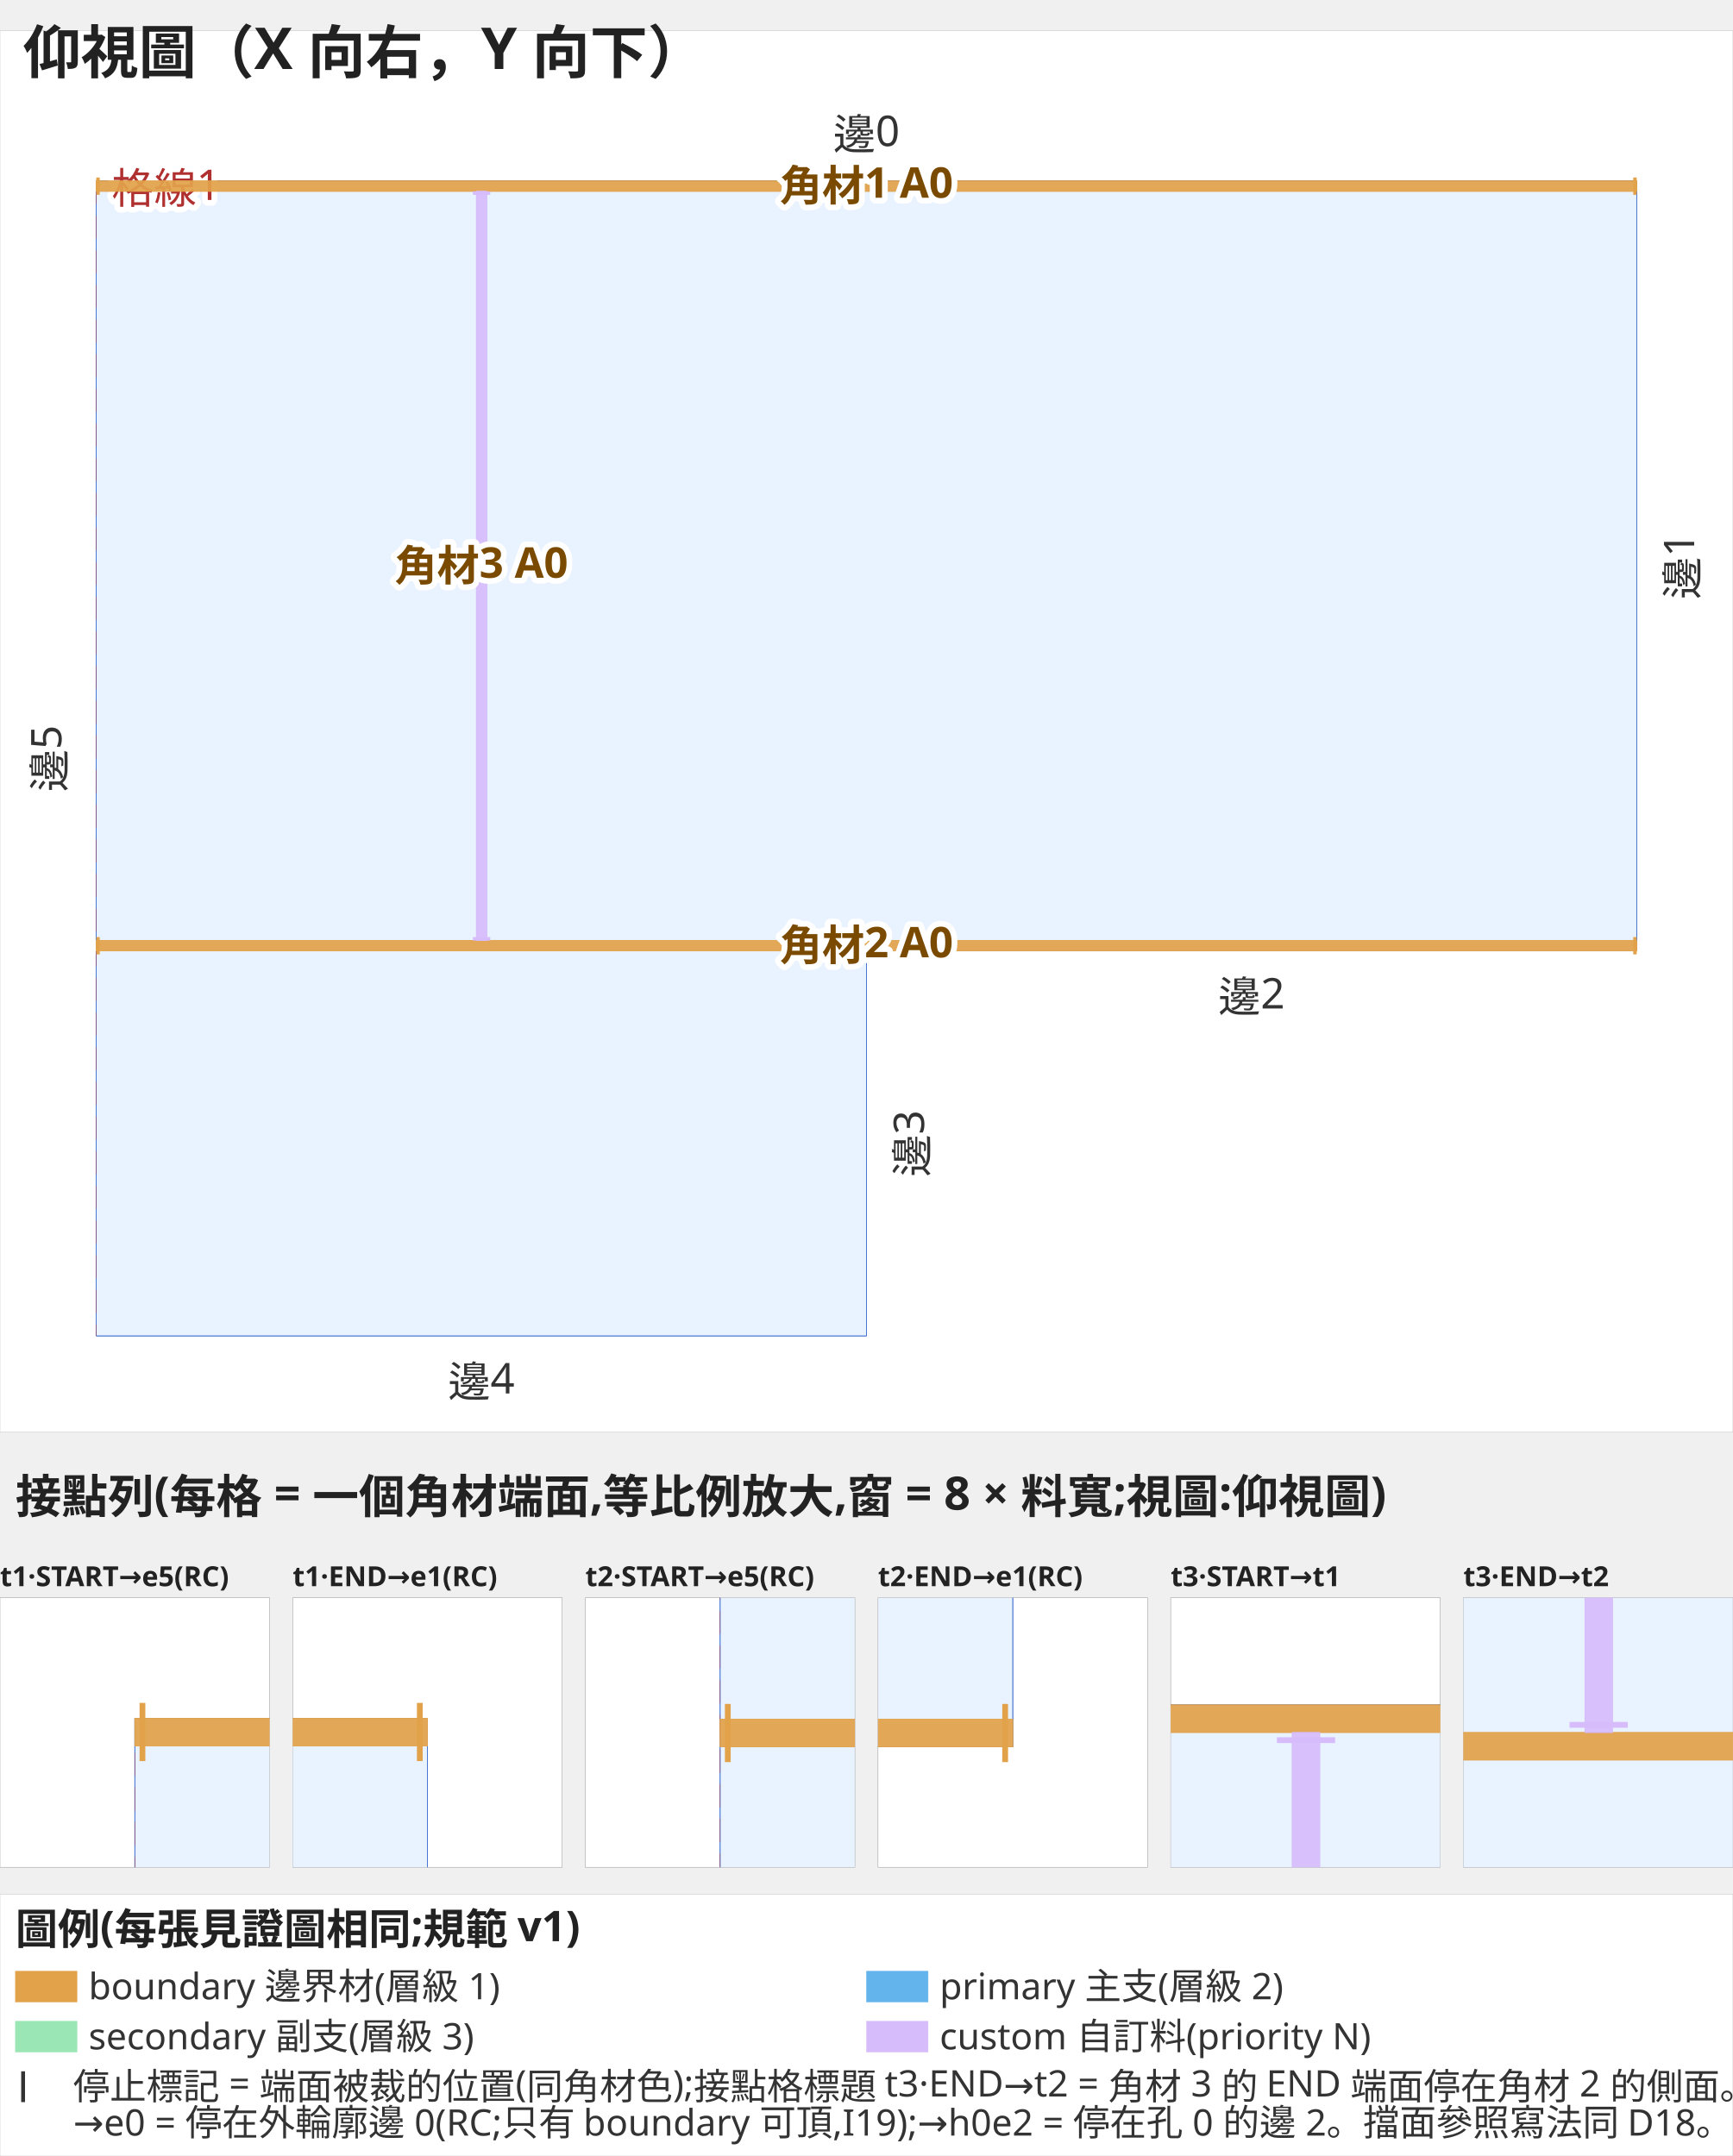
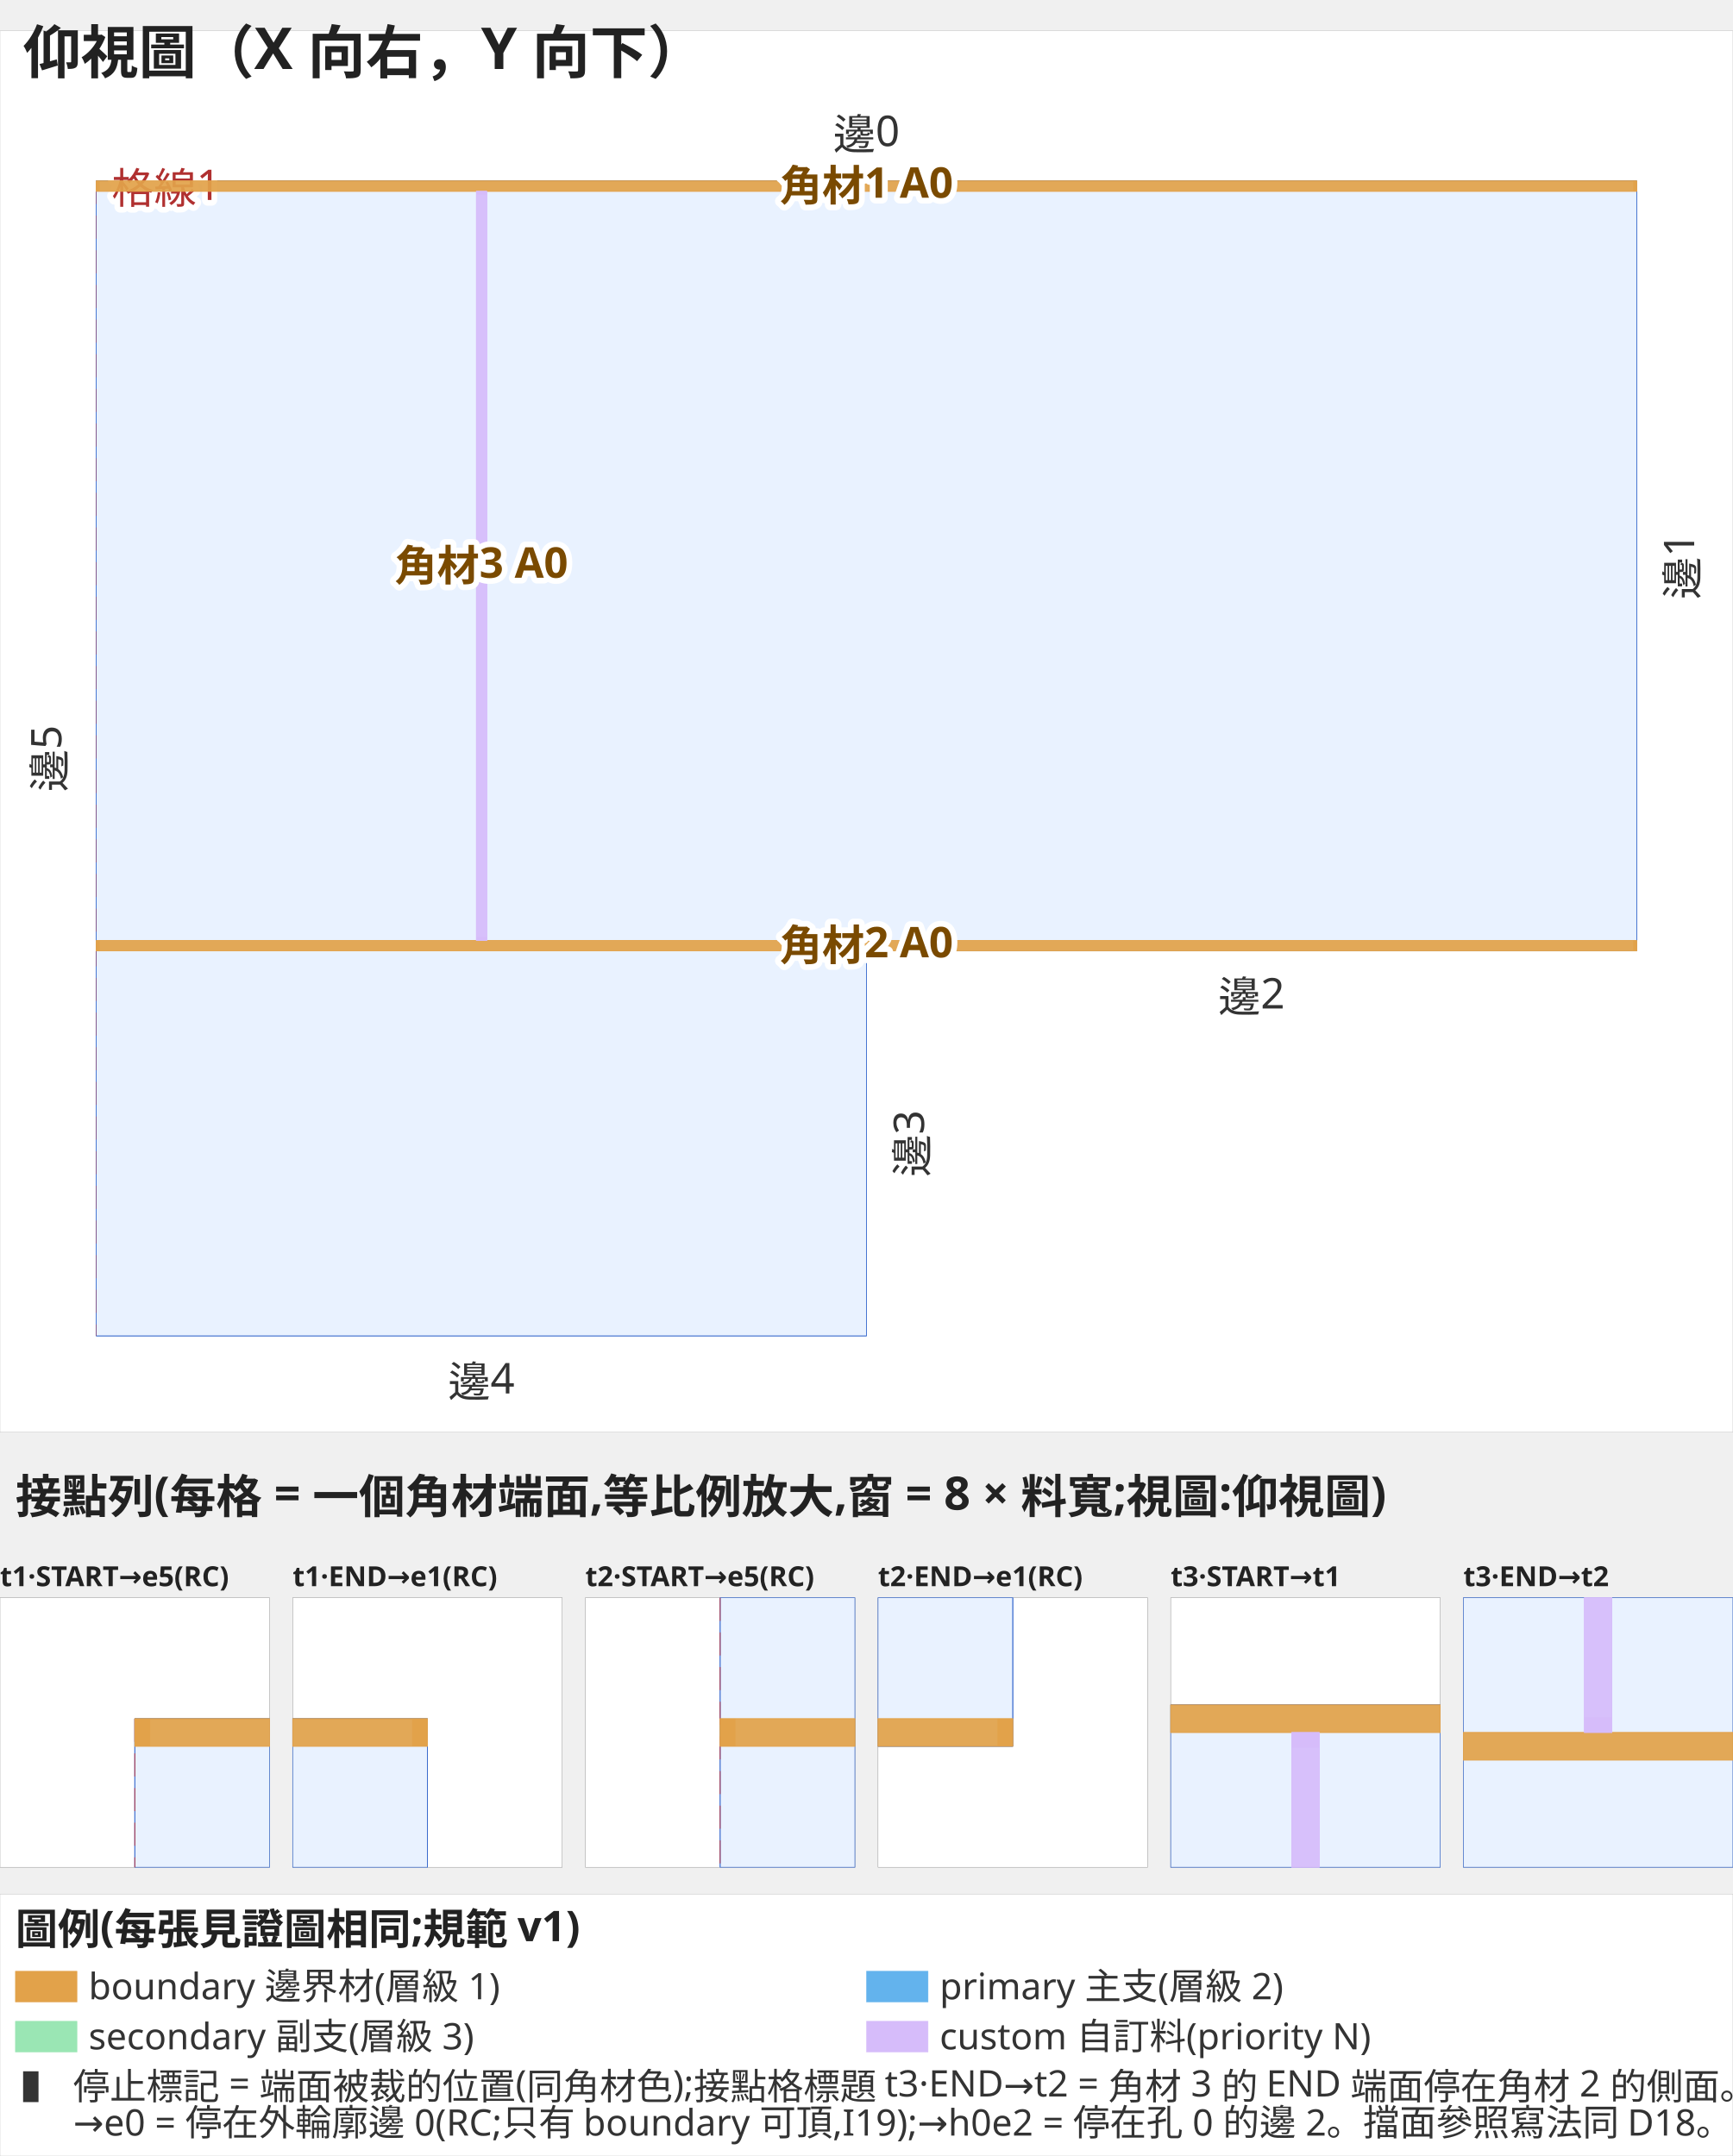
<svg xmlns="http://www.w3.org/2000/svg" width="100%" viewBox="0 1460 4500 5600" data-full="0 1460 4500 5600">
  <style>
  polygon, line, rect { vector-effect: non-scaling-stroke; }
  .frame { fill: #ffffff; stroke: #bbbbbb; stroke-width: 1px; }
  .title { font: bold 150px sans-serif; fill: #222222; }
  .label { font: 110px sans-serif; fill: #333333; text-anchor: middle; dominant-baseline: middle; }
  .guide-label { text-anchor: start; fill: #b03030; }
  .timber-label { fill: #7a4a00; font-weight: bold; }
  .guide-label, .timber-label { paint-order: stroke; stroke: #ffffff; stroke-width: 30px; stroke-linejoin: round; }
  .surface { fill: #dbe9ff; fill-opacity: 0.6; stroke: #3366cc; stroke-width: 1.5px; }
  .hole { fill: #ffffff; stroke: #3366cc; stroke-width: 1.5px; }
  .edge { stroke: #3366cc; stroke-width: 1.5px; }
  .edge-free { stroke: #e08020; stroke-width: 1.5px; stroke-dasharray: 30 15; }
  .guide { stroke: #cc3333; stroke-width: 1px; stroke-dasharray: 60 30; }
  .timber-face { fill: #ffd27f; fill-opacity: 0.5; stroke: #a06000; stroke-width: 1.5px; }
  .timber-face-near { fill-opacity: 0.85; }
</style>
-   <style id="witness">.role-boundary{fill:#e2a24a;stroke:#e2a24a}.role-primary{fill:#63b3ed;stroke:#63b3ed}.role-secondary{fill:#9ae6b4;stroke:#9ae6b4}.role-custom{fill:#d6bcfa;stroke:#d6bcfa}.stop{fill:none;stroke-linecap:butt}.stop-label{font:bold 110px sans-serif;dominant-baseline:middle;paint-order:stroke;stroke:#ffffff;stroke-width:30px;stroke-linejoin:round}.tile-frame{fill:#ffffff;stroke:#888888;stroke-width:1px}.tile-title{font:bold 72px sans-serif;fill:#222222}.tile .label{display:none}.legend-title{font:bold 110px sans-serif;fill:#222222}.legend-text{font:95px sans-serif;fill:#333333;dominant-baseline:middle}.legend-box{fill:#ffffff;stroke:#bbbbbb;stroke-width:1px}.section-title{font:bold 120px sans-serif;fill:#222222}</style>
+   <style id="witness">.role-boundary{fill:#e2a24a;stroke:#e2a24a}.role-primary{fill:#63b3ed;stroke:#63b3ed}.role-secondary{fill:#9ae6b4;stroke:#9ae6b4}.role-custom{fill:#d6bcfa;stroke:#d6bcfa}.stop{stroke:none}.stop-label{font:bold 110px sans-serif;dominant-baseline:middle;paint-order:stroke;stroke:#ffffff;stroke-width:30px;stroke-linejoin:round}.tile-frame{fill:#ffffff;stroke:#888888;stroke-width:1px}.tile-title{font:bold 72px sans-serif;fill:#222222}.tile line.edge,.tile line.guide,.tile line.edge-free{stroke-width:2px}.legend-title{font:bold 110px sans-serif;fill:#222222}.legend-text{font:95px sans-serif;fill:#333333;dominant-baseline:middle}.legend-box{fill:#ffffff;stroke:#bbbbbb;stroke-width:1px}.section-title{font:bold 120px sans-serif;fill:#222222}</style>
  <g transform="translate(250,1930)" data-view="bottom">
    <rect class="frame" x="-250" y="-390" width="4500" height="3640" />
    <text x="-190" y="-280" class="title">仰視圖（X 向右，Y 向下）</text>
    <polygon points="0,0 4000,0 4000,2000 2000,2000 2000,3000 0,3000" class="surface" />
    <line x1="0" y1="0" x2="4000" y2="0" class="edge" />
    <text x="2000" y="-120" class="label">邊0</text>
    <line x1="4000" y1="0" x2="4000" y2="2000" class="edge" />
    <text x="4120" y="1000" class="label" transform="rotate(-90 4120 1000)">邊1</text>
    <line x1="4000" y1="2000" x2="2000" y2="2000" class="edge" />
    <text x="3000" y="2120" class="label">邊2</text>
    <line x1="2000" y1="2000" x2="2000" y2="3000" class="edge" />
    <text x="2120" y="2500" class="label" transform="rotate(-90 2120 2500)">邊3</text>
    <line x1="2000" y1="3000" x2="0" y2="3000" class="edge" />
    <text x="1000" y="3120" class="label">邊4</text>
    <line x1="0" y1="3000" x2="0" y2="0" class="edge" />
    <text x="-120" y="1500" class="label" transform="rotate(-90 -120 1500)">邊5</text>
    <line x1="0" y1="0" x2="0" y2="3000" class="guide" />
    <text x="40" y="20" class="label guide-label">格線1</text>
    <polygon points="0,0 4000,0 4000,27 0,27" class="timber-face role-boundary" data-t="1" />
    <polygon points="0,0 0,27 4000,27 4000,0" class="timber-face timber-face-near role-boundary" data-t="1" />
    <text x="2000" y="13" class="label timber-label">角材1 A0</text>
    <polygon points="0,1973 4000,1973 4000,2000 0,2000" class="timber-face role-boundary" data-t="2" />
    <polygon points="0,1973 0,2000 4000,2000 4000,1973" class="timber-face timber-face-near role-boundary" data-t="2" />
    <text x="2000" y="1986" class="label timber-label">角材2 A0</text>
    <polygon points="1014,27 1014,1973 987,1973 987,27" class="timber-face role-custom" data-t="3" />
    <polygon points="1014,27 987,27 987,1973 1014,1973" class="timber-face timber-face-near role-custom" data-t="3" />
    <text x="1000" y="1000" class="label timber-label">角材3 A0</text>
-     <line x1="4.5" y1="-9" x2="4.5" y2="36" class="stop" stroke="#e2a24a" stroke-width="9" data-joint="t1.START" />
-     <line x1="3995.5" y1="-9" x2="3995.5" y2="36" class="stop" stroke="#e2a24a" stroke-width="9" data-joint="t1.END" />
-     <line x1="4.5" y1="1964" x2="4.5" y2="2009" class="stop" stroke="#e2a24a" stroke-width="9" data-joint="t2.START" />
-     <line x1="3995.5" y1="1964" x2="3995.5" y2="2009" class="stop" stroke="#e2a24a" stroke-width="9" data-joint="t2.END" />
-     <line x1="978" y1="31.5" x2="1023" y2="31.5" class="stop" stroke="#d6bcfa" stroke-width="9" data-joint="t3.START" />
-     <line x1="978" y1="1968.5" x2="1023" y2="1968.5" class="stop" stroke="#d6bcfa" stroke-width="9" data-joint="t3.END" />
+     <rect x="0" y="0" width="9" height="27" class="stop" fill="#e2a24a" data-joint="t1.START" />
+     <rect x="3991" y="0" width="9" height="27" class="stop" fill="#e2a24a" data-joint="t1.END" />
+     <rect x="0" y="1973" width="9" height="27" class="stop" fill="#e2a24a" data-joint="t2.START" />
+     <rect x="3991" y="1973" width="9" height="27" class="stop" fill="#e2a24a" data-joint="t2.END" />
+     <rect x="987" y="27" width="27" height="9" class="stop" fill="#d6bcfa" data-joint="t3.START" />
+     <rect x="987" y="1964" width="27" height="9" class="stop" fill="#d6bcfa" data-joint="t3.END" />
  </g>
  <text x="40" y="5390" class="section-title">接點列(每格 = 一個角材端面,等比例放大,窗 = 8 × 料寬;視圖:仰視圖)</text>
  <text x="0" y="5580" class="tile-title">t1·START→e5(RC)</text>
  <rect x="0" y="5610" width="700" height="700" class="tile-frame" />
-   <svg x="0" y="5610" width="700" height="700" viewBox="-132 -118 264 264" preserveAspectRatio="xMidYMid meet" class="tile" data-joint="t1.START">
-     <polygon points="0,0 4000,0 4000,2000 2000,2000 2000,3000 0,3000" class="surface" />
-     <line x1="0" y1="0" x2="4000" y2="0" class="edge" />
-     <line x1="4000" y1="0" x2="4000" y2="2000" class="edge" />
-     <line x1="4000" y1="2000" x2="2000" y2="2000" class="edge" />
-     <line x1="2000" y1="2000" x2="2000" y2="3000" class="edge" />
-     <line x1="2000" y1="3000" x2="0" y2="3000" class="edge" />
-     <line x1="0" y1="3000" x2="0" y2="0" class="edge" />
-     <line x1="0" y1="0" x2="0" y2="3000" class="guide" />
-     <polygon points="0,0 4000,0 4000,27 0,27" class="timber-face role-boundary" data-t="1" />
-     <polygon points="0,0 0,27 4000,27 4000,0" class="timber-face timber-face-near role-boundary" data-t="1" />
-     <polygon points="0,1973 4000,1973 4000,2000 0,2000" class="timber-face role-boundary" data-t="2" />
-     <polygon points="0,1973 0,2000 4000,2000 4000,1973" class="timber-face timber-face-near role-boundary" data-t="2" />
-     <polygon points="1014,27 1014,1973 987,1973 987,27" class="timber-face role-custom" data-t="3" />
-     <polygon points="1014,27 987,27 987,1973 1014,1973" class="timber-face timber-face-near role-custom" data-t="3" />
-     <line x1="7.5" y1="-15" x2="7.5" y2="42" class="stop" stroke="#e2a24a" stroke-width="15" data-joint="t1.START" />
-   </svg>
+   <g class="tile" data-joint="t1.START">
+     <polygon points="350,6310 350,5924.2 700,5924.2 700,6310" class="surface" />
+     <line x1="350" y1="5924.2" x2="700" y2="5924.2" class="edge" />
+     <line x1="350" y1="6310" x2="350" y2="5924.2" class="edge" />
+     <line x1="350" y1="5924.2" x2="350" y2="6310" class="guide" />
+     <polygon points="350,5924.2 700,5924.2 700,5995.8 350,5995.8" class="timber-face role-boundary" data-t="1" />
+     <polygon points="700,5924.2 350,5924.2 350,5995.8 700,5995.8" class="timber-face timber-face-near role-boundary" data-t="1" />
+     <polygon points="350,5924.2 389.8,5924.2 389.8,5995.8 350,5995.8" class="stop" data-joint="t1.START" fill="#e2a24a" />
+   </g>
  <text x="760" y="5580" class="tile-title">t1·END→e1(RC)</text>
  <rect x="760" y="5610" width="700" height="700" class="tile-frame" />
-   <svg x="760" y="5610" width="700" height="700" viewBox="3868 -118 264 264" preserveAspectRatio="xMidYMid meet" class="tile" data-joint="t1.END">
-     <polygon points="0,0 4000,0 4000,2000 2000,2000 2000,3000 0,3000" class="surface" />
-     <line x1="0" y1="0" x2="4000" y2="0" class="edge" />
-     <line x1="4000" y1="0" x2="4000" y2="2000" class="edge" />
-     <line x1="4000" y1="2000" x2="2000" y2="2000" class="edge" />
-     <line x1="2000" y1="2000" x2="2000" y2="3000" class="edge" />
-     <line x1="2000" y1="3000" x2="0" y2="3000" class="edge" />
-     <line x1="0" y1="3000" x2="0" y2="0" class="edge" />
-     <line x1="0" y1="0" x2="0" y2="3000" class="guide" />
-     <polygon points="0,0 4000,0 4000,27 0,27" class="timber-face role-boundary" data-t="1" />
-     <polygon points="0,0 0,27 4000,27 4000,0" class="timber-face timber-face-near role-boundary" data-t="1" />
-     <polygon points="0,1973 4000,1973 4000,2000 0,2000" class="timber-face role-boundary" data-t="2" />
-     <polygon points="0,1973 0,2000 4000,2000 4000,1973" class="timber-face timber-face-near role-boundary" data-t="2" />
-     <polygon points="1014,27 1014,1973 987,1973 987,27" class="timber-face role-custom" data-t="3" />
-     <polygon points="1014,27 987,27 987,1973 1014,1973" class="timber-face timber-face-near role-custom" data-t="3" />
-     <line x1="3992.5" y1="-15" x2="3992.5" y2="42" class="stop" stroke="#e2a24a" stroke-width="15" data-joint="t1.END" />
-   </svg>
+   <g class="tile" data-joint="t1.END">
+     <polygon points="760,6310 760,5924.2 1110,5924.2 1110,6310" class="surface" />
+     <line x1="760" y1="5924.2" x2="1110" y2="5924.2" class="edge" />
+     <line x1="1110" y1="5924.2" x2="1110" y2="6310" class="edge" />
+     <polygon points="760,5924.2 1110,5924.2 1110,5995.8 760,5995.8" class="timber-face role-boundary" data-t="1" />
+     <polygon points="760,5924.2 760,5995.8 1110,5995.8 1110,5924.2" class="timber-face timber-face-near role-boundary" data-t="1" />
+     <polygon points="1070.2,5924.2 1110,5924.2 1110,5995.8 1070.2,5995.8" class="stop" data-joint="t1.END" fill="#e2a24a" />
+   </g>
  <text x="1520" y="5580" class="tile-title">t2·START→e5(RC)</text>
  <rect x="1520" y="5610" width="700" height="700" class="tile-frame" />
-   <svg x="1520" y="5610" width="700" height="700" viewBox="-132 1854 264 264" preserveAspectRatio="xMidYMid meet" class="tile" data-joint="t2.START">
-     <polygon points="0,0 4000,0 4000,2000 2000,2000 2000,3000 0,3000" class="surface" />
-     <line x1="0" y1="0" x2="4000" y2="0" class="edge" />
-     <line x1="4000" y1="0" x2="4000" y2="2000" class="edge" />
-     <line x1="4000" y1="2000" x2="2000" y2="2000" class="edge" />
-     <line x1="2000" y1="2000" x2="2000" y2="3000" class="edge" />
-     <line x1="2000" y1="3000" x2="0" y2="3000" class="edge" />
-     <line x1="0" y1="3000" x2="0" y2="0" class="edge" />
-     <line x1="0" y1="0" x2="0" y2="3000" class="guide" />
-     <polygon points="0,0 4000,0 4000,27 0,27" class="timber-face role-boundary" data-t="1" />
-     <polygon points="0,0 0,27 4000,27 4000,0" class="timber-face timber-face-near role-boundary" data-t="1" />
-     <polygon points="0,1973 4000,1973 4000,2000 0,2000" class="timber-face role-boundary" data-t="2" />
-     <polygon points="0,1973 0,2000 4000,2000 4000,1973" class="timber-face timber-face-near role-boundary" data-t="2" />
-     <polygon points="1014,27 1014,1973 987,1973 987,27" class="timber-face role-custom" data-t="3" />
-     <polygon points="1014,27 987,27 987,1973 1014,1973" class="timber-face timber-face-near role-custom" data-t="3" />
-     <line x1="7.5" y1="1958" x2="7.5" y2="2015" class="stop" stroke="#e2a24a" stroke-width="15" data-joint="t2.START" />
-   </svg>
+   <g class="tile" data-joint="t2.START">
+     <polygon points="1870,6310 1870,5610 2220,5610 2220,6310" class="surface" />
+     <line x1="1870" y1="6310" x2="1870" y2="5610" class="edge" />
+     <line x1="1870" y1="5610" x2="1870" y2="6310" class="guide" />
+     <polygon points="1870,5924.2 2220,5924.2 2220,5995.8 1870,5995.8" class="timber-face role-boundary" data-t="2" />
+     <polygon points="2220,5924.2 1870,5924.2 1870,5995.8 2220,5995.8" class="timber-face timber-face-near role-boundary" data-t="2" />
+     <polygon points="1870,5924.2 1909.8,5924.2 1909.8,5995.8 1870,5995.8" class="stop" data-joint="t2.START" fill="#e2a24a" />
+   </g>
  <text x="2280" y="5580" class="tile-title">t2·END→e1(RC)</text>
  <rect x="2280" y="5610" width="700" height="700" class="tile-frame" />
-   <svg x="2280" y="5610" width="700" height="700" viewBox="3868 1854 264 264" preserveAspectRatio="xMidYMid meet" class="tile" data-joint="t2.END">
-     <polygon points="0,0 4000,0 4000,2000 2000,2000 2000,3000 0,3000" class="surface" />
-     <line x1="0" y1="0" x2="4000" y2="0" class="edge" />
-     <line x1="4000" y1="0" x2="4000" y2="2000" class="edge" />
-     <line x1="4000" y1="2000" x2="2000" y2="2000" class="edge" />
-     <line x1="2000" y1="2000" x2="2000" y2="3000" class="edge" />
-     <line x1="2000" y1="3000" x2="0" y2="3000" class="edge" />
-     <line x1="0" y1="3000" x2="0" y2="0" class="edge" />
-     <line x1="0" y1="0" x2="0" y2="3000" class="guide" />
-     <polygon points="0,0 4000,0 4000,27 0,27" class="timber-face role-boundary" data-t="1" />
-     <polygon points="0,0 0,27 4000,27 4000,0" class="timber-face timber-face-near role-boundary" data-t="1" />
-     <polygon points="0,1973 4000,1973 4000,2000 0,2000" class="timber-face role-boundary" data-t="2" />
-     <polygon points="0,1973 0,2000 4000,2000 4000,1973" class="timber-face timber-face-near role-boundary" data-t="2" />
-     <polygon points="1014,27 1014,1973 987,1973 987,27" class="timber-face role-custom" data-t="3" />
-     <polygon points="1014,27 987,27 987,1973 1014,1973" class="timber-face timber-face-near role-custom" data-t="3" />
-     <line x1="3992.5" y1="1958" x2="3992.5" y2="2015" class="stop" stroke="#e2a24a" stroke-width="15" data-joint="t2.END" />
-   </svg>
+   <g class="tile" data-joint="t2.END">
+     <polygon points="2280,5610 2630,5610 2630,5995.8 2280,5995.8" class="surface" />
+     <line x1="2630" y1="5610" x2="2630" y2="5995.8" class="edge" />
+     <line x1="2630" y1="5995.8" x2="2280" y2="5995.8" class="edge" />
+     <polygon points="2280,5924.2 2630,5924.2 2630,5995.8 2280,5995.8" class="timber-face role-boundary" data-t="2" />
+     <polygon points="2280,5924.2 2280,5995.8 2630,5995.8 2630,5924.2" class="timber-face timber-face-near role-boundary" data-t="2" />
+     <polygon points="2590.2,5924.2 2630,5924.2 2630,5995.8 2590.2,5995.8" class="stop" data-joint="t2.END" fill="#e2a24a" />
+   </g>
  <text x="3040" y="5580" class="tile-title">t3·START→t1</text>
  <rect x="3040" y="5610" width="700" height="700" class="tile-frame" />
-   <svg x="3040" y="5610" width="700" height="700" viewBox="868 -105 264 264" preserveAspectRatio="xMidYMid meet" class="tile" data-joint="t3.START">
-     <polygon points="0,0 4000,0 4000,2000 2000,2000 2000,3000 0,3000" class="surface" />
-     <line x1="0" y1="0" x2="4000" y2="0" class="edge" />
-     <line x1="4000" y1="0" x2="4000" y2="2000" class="edge" />
-     <line x1="4000" y1="2000" x2="2000" y2="2000" class="edge" />
-     <line x1="2000" y1="2000" x2="2000" y2="3000" class="edge" />
-     <line x1="2000" y1="3000" x2="0" y2="3000" class="edge" />
-     <line x1="0" y1="3000" x2="0" y2="0" class="edge" />
-     <line x1="0" y1="0" x2="0" y2="3000" class="guide" />
-     <polygon points="0,0 4000,0 4000,27 0,27" class="timber-face role-boundary" data-t="1" />
-     <polygon points="0,0 0,27 4000,27 4000,0" class="timber-face timber-face-near role-boundary" data-t="1" />
-     <polygon points="0,1973 4000,1973 4000,2000 0,2000" class="timber-face role-boundary" data-t="2" />
-     <polygon points="0,1973 0,2000 4000,2000 4000,1973" class="timber-face timber-face-near role-boundary" data-t="2" />
-     <polygon points="1014,27 1014,1973 987,1973 987,27" class="timber-face role-custom" data-t="3" />
-     <polygon points="1014,27 987,27 987,1973 1014,1973" class="timber-face timber-face-near role-custom" data-t="3" />
-     <line x1="972" y1="34.5" x2="1029" y2="34.5" class="stop" stroke="#d6bcfa" stroke-width="15" data-joint="t3.START" />
-   </svg>
+   <g class="tile" data-joint="t3.START">
+     <polygon points="3040,6310 3040,5888.4 3740,5888.4 3740,6310" class="surface" />
+     <line x1="3040" y1="5888.4" x2="3740" y2="5888.4" class="edge" />
+     <polygon points="3040,5888.4 3740,5888.4 3740,5960 3040,5960" class="timber-face role-boundary" data-t="1" />
+     <polygon points="3740,5888.4 3040,5888.4 3040,5960 3740,5960" class="timber-face timber-face-near role-boundary" data-t="1" />
+     <polygon points="3425.8,5960 3425.8,6310 3354.2,6310 3354.2,5960" class="timber-face role-custom" data-t="3" />
+     <polygon points="3425.8,6310 3425.8,5960 3354.2,5960 3354.2,6310" class="timber-face timber-face-near role-custom" data-t="3" />
+     <polygon points="3354.2,5960 3425.8,5960 3425.8,5999.8 3354.2,5999.8" class="stop" data-joint="t3.START" fill="#d6bcfa" />
+   </g>
  <text x="3800" y="5580" class="tile-title">t3·END→t2</text>
  <rect x="3800" y="5610" width="700" height="700" class="tile-frame" />
-   <svg x="3800" y="5610" width="700" height="700" viewBox="868 1841 264 264" preserveAspectRatio="xMidYMid meet" class="tile" data-joint="t3.END">
-     <polygon points="0,0 4000,0 4000,2000 2000,2000 2000,3000 0,3000" class="surface" />
-     <line x1="0" y1="0" x2="4000" y2="0" class="edge" />
-     <line x1="4000" y1="0" x2="4000" y2="2000" class="edge" />
-     <line x1="4000" y1="2000" x2="2000" y2="2000" class="edge" />
-     <line x1="2000" y1="2000" x2="2000" y2="3000" class="edge" />
-     <line x1="2000" y1="3000" x2="0" y2="3000" class="edge" />
-     <line x1="0" y1="3000" x2="0" y2="0" class="edge" />
-     <line x1="0" y1="0" x2="0" y2="3000" class="guide" />
-     <polygon points="0,0 4000,0 4000,27 0,27" class="timber-face role-boundary" data-t="1" />
-     <polygon points="0,0 0,27 4000,27 4000,0" class="timber-face timber-face-near role-boundary" data-t="1" />
-     <polygon points="0,1973 4000,1973 4000,2000 0,2000" class="timber-face role-boundary" data-t="2" />
-     <polygon points="0,1973 0,2000 4000,2000 4000,1973" class="timber-face timber-face-near role-boundary" data-t="2" />
-     <polygon points="1014,27 1014,1973 987,1973 987,27" class="timber-face role-custom" data-t="3" />
-     <polygon points="1014,27 987,27 987,1973 1014,1973" class="timber-face timber-face-near role-custom" data-t="3" />
-     <line x1="972" y1="1965.5" x2="1029" y2="1965.5" class="stop" stroke="#d6bcfa" stroke-width="15" data-joint="t3.END" />
-   </svg>
+   <g class="tile" data-joint="t3.END">
+     <polygon points="3800,6310 3800,5610 4500,5610 4500,6310" class="surface" />
+     <polygon points="3800,5960 4500,5960 4500,6031.6 3800,6031.6" class="timber-face role-boundary" data-t="2" />
+     <polygon points="4500,5960 3800,5960 3800,6031.6 4500,6031.6" class="timber-face timber-face-near role-boundary" data-t="2" />
+     <polygon points="4185.8,5610 4185.8,5960 4114.2,5960 4114.2,5610" class="timber-face role-custom" data-t="3" />
+     <polygon points="4185.8,5610 4114.2,5610 4114.2,5960 4185.8,5960" class="timber-face timber-face-near role-custom" data-t="3" />
+     <polygon points="4114.2,5920.2 4185.8,5920.2 4185.8,5960 4114.2,5960" class="stop" data-joint="t3.END" fill="#d6bcfa" />
+   </g>
  <rect x="0" y="6380" width="4500" height="680" class="legend-box" />
  <text x="40" y="6510" class="legend-title">圖例(每張見證圖相同;規範 v1)</text>
  <rect x="40" y="6580" width="160" height="80" class="role-boundary" />
  <text x="230" y="6620" class="legend-text">boundary 邊界材(層級 1)</text>
  <rect x="2250" y="6580" width="160" height="80" class="role-primary" />
  <text x="2440" y="6620" class="legend-text">primary 主支(層級 2)</text>
  <rect x="40" y="6710" width="160" height="80" class="role-secondary" />
  <text x="230" y="6750" class="legend-text">secondary 副支(層級 3)</text>
  <rect x="2250" y="6710" width="160" height="80" class="role-custom" />
  <text x="2440" y="6750" class="legend-text">custom 自訂料(priority N)</text>
-   <line x1="60" y1="6840" x2="60" y2="6920" class="stop" stroke="#333333" stroke-width="10" />
+   <rect x="60" y="6840" width="40" height="80" class="stop" fill="#333333" />
  <text x="190" y="6880" class="legend-text">停止標記 = 端面被裁的位置(同角材色);接點格標題 t3·END→t2 = 角材 3 的 END 端面停在角材 2 的側面。</text>
  <text x="190" y="6980" class="legend-text">→e0 = 停在外輪廓邊 0(RC;只有 boundary 可頂,I19);→h0e2 = 停在孔 0 的邊 2。擋面參照寫法同 D18。</text>
</svg>
